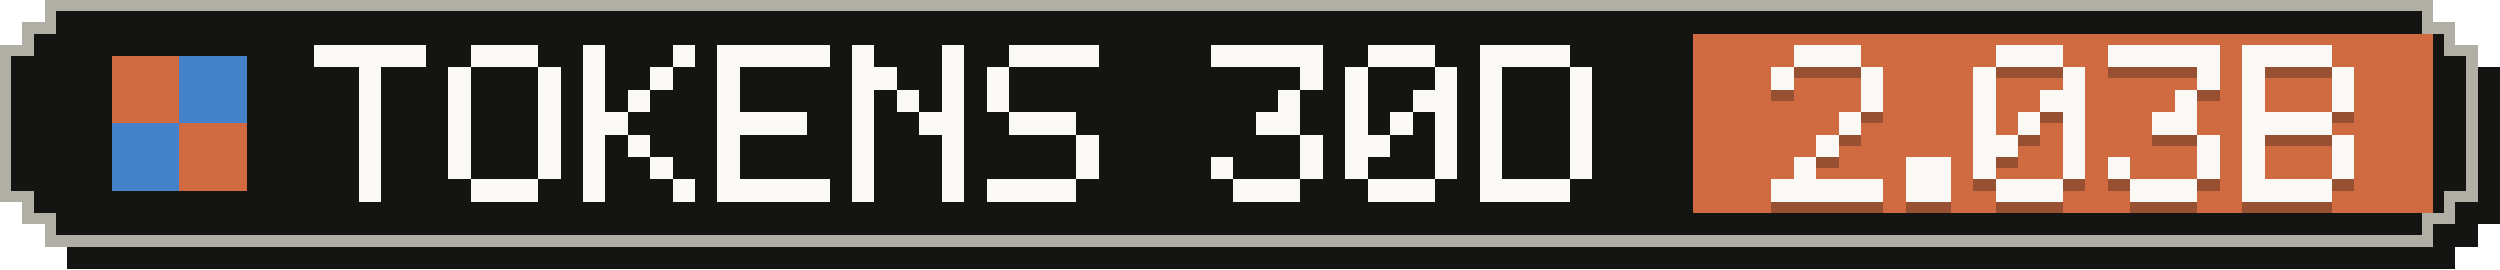
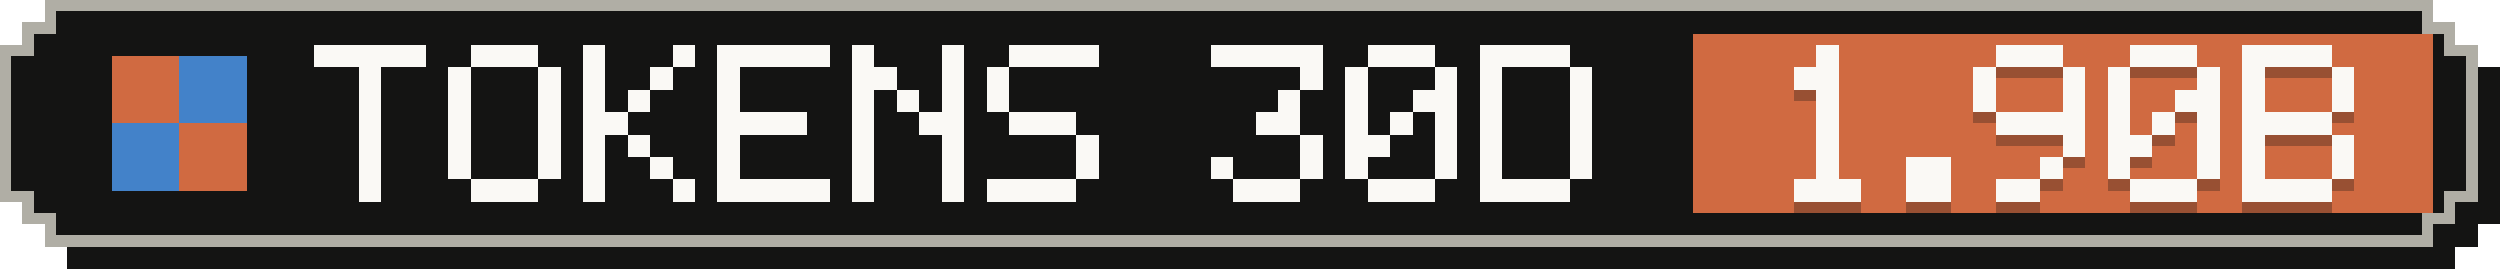
- <svg xmlns="http://www.w3.org/2000/svg" width="223" height="24" viewBox="0 0 223 24" role="img" aria-label="Tokens, last 30 days: 2.03B">
+ <svg xmlns="http://www.w3.org/2000/svg" width="223" height="24" viewBox="0 0 223 24" role="img" aria-label="Tokens, last 30 days: 1.90B">
  <g shape-rendering="crispEdges">
    <path fill="#141413" d="M6,2 H219 V4 H221 V6 H223 V20 H221 V22 H219 V24 H6 V22 H4 V20 H2 V6 H4 V4 H6 Z" />
    <path fill="#b0aea5" d="M4,0 H217 V2 H219 V4 H221 V18 H219 V20 H217 V22 H4 V20 H2 V18 H0 V4 H2 V2 H4 Z" />
    <path fill="#141413" d="M5,1 H216 V3 H218 V5 H220 V17 H218 V19 H216 V21 H5 V19 H3 V17 H1 V5 H3 V3 H5 Z" />
    <rect fill="#d06a41" x="151" y="3" width="66" height="16" />
    <g fill="#d06a41">
      <rect x="10" y="5" width="6" height="6" />
      <rect x="16" y="11" width="6" height="6" />
    </g>
    <g fill="#4382c9">
      <rect x="16" y="5" width="6" height="6" />
      <rect x="10" y="11" width="6" height="6" />
    </g>
    <g fill="#faf9f5">
      <rect x="28" y="4" width="10" height="2" />
      <rect x="32" y="6" width="2" height="2" />
      <rect x="32" y="8" width="2" height="2" />
      <rect x="32" y="10" width="2" height="2" />
      <rect x="32" y="12" width="2" height="2" />
      <rect x="32" y="14" width="2" height="2" />
      <rect x="32" y="16" width="2" height="2" />
      <rect x="42" y="4" width="6" height="2" />
      <rect x="40" y="6" width="2" height="2" />
      <rect x="48" y="6" width="2" height="2" />
      <rect x="40" y="8" width="2" height="2" />
      <rect x="48" y="8" width="2" height="2" />
      <rect x="40" y="10" width="2" height="2" />
      <rect x="48" y="10" width="2" height="2" />
      <rect x="40" y="12" width="2" height="2" />
      <rect x="48" y="12" width="2" height="2" />
      <rect x="40" y="14" width="2" height="2" />
      <rect x="48" y="14" width="2" height="2" />
      <rect x="42" y="16" width="6" height="2" />
      <rect x="52" y="4" width="2" height="2" />
      <rect x="60" y="4" width="2" height="2" />
      <rect x="52" y="6" width="2" height="2" />
      <rect x="58" y="6" width="2" height="2" />
      <rect x="52" y="8" width="2" height="2" />
      <rect x="56" y="8" width="2" height="2" />
      <rect x="52" y="10" width="4" height="2" />
      <rect x="52" y="12" width="2" height="2" />
      <rect x="56" y="12" width="2" height="2" />
      <rect x="52" y="14" width="2" height="2" />
      <rect x="58" y="14" width="2" height="2" />
      <rect x="52" y="16" width="2" height="2" />
      <rect x="60" y="16" width="2" height="2" />
      <rect x="64" y="4" width="10" height="2" />
      <rect x="64" y="6" width="2" height="2" />
      <rect x="64" y="8" width="2" height="2" />
      <rect x="64" y="10" width="8" height="2" />
      <rect x="64" y="12" width="2" height="2" />
      <rect x="64" y="14" width="2" height="2" />
      <rect x="64" y="16" width="10" height="2" />
      <rect x="76" y="4" width="2" height="2" />
      <rect x="84" y="4" width="2" height="2" />
      <rect x="76" y="6" width="4" height="2" />
      <rect x="84" y="6" width="2" height="2" />
      <rect x="76" y="8" width="2" height="2" />
      <rect x="80" y="8" width="2" height="2" />
      <rect x="84" y="8" width="2" height="2" />
      <rect x="76" y="10" width="2" height="2" />
      <rect x="82" y="10" width="4" height="2" />
      <rect x="76" y="12" width="2" height="2" />
      <rect x="84" y="12" width="2" height="2" />
      <rect x="76" y="14" width="2" height="2" />
      <rect x="84" y="14" width="2" height="2" />
      <rect x="76" y="16" width="2" height="2" />
      <rect x="84" y="16" width="2" height="2" />
      <rect x="90" y="4" width="8" height="2" />
      <rect x="88" y="6" width="2" height="2" />
      <rect x="88" y="8" width="2" height="2" />
      <rect x="90" y="10" width="6" height="2" />
      <rect x="96" y="12" width="2" height="2" />
      <rect x="96" y="14" width="2" height="2" />
      <rect x="88" y="16" width="8" height="2" />
      <rect x="108" y="4" width="10" height="2" />
      <rect x="116" y="6" width="2" height="2" />
      <rect x="114" y="8" width="2" height="2" />
      <rect x="112" y="10" width="4" height="2" />
      <rect x="116" y="12" width="2" height="2" />
      <rect x="108" y="14" width="2" height="2" />
      <rect x="116" y="14" width="2" height="2" />
      <rect x="110" y="16" width="6" height="2" />
      <rect x="122" y="4" width="6" height="2" />
      <rect x="120" y="6" width="2" height="2" />
      <rect x="128" y="6" width="2" height="2" />
      <rect x="120" y="8" width="2" height="2" />
      <rect x="126" y="8" width="4" height="2" />
      <rect x="120" y="10" width="2" height="2" />
      <rect x="124" y="10" width="2" height="2" />
      <rect x="128" y="10" width="2" height="2" />
      <rect x="120" y="12" width="4" height="2" />
      <rect x="128" y="12" width="2" height="2" />
      <rect x="120" y="14" width="2" height="2" />
      <rect x="128" y="14" width="2" height="2" />
      <rect x="122" y="16" width="6" height="2" />
      <rect x="132" y="4" width="8" height="2" />
      <rect x="132" y="6" width="2" height="2" />
      <rect x="140" y="6" width="2" height="2" />
      <rect x="132" y="8" width="2" height="2" />
      <rect x="140" y="8" width="2" height="2" />
      <rect x="132" y="10" width="2" height="2" />
      <rect x="140" y="10" width="2" height="2" />
      <rect x="132" y="12" width="2" height="2" />
      <rect x="140" y="12" width="2" height="2" />
      <rect x="132" y="14" width="2" height="2" />
      <rect x="140" y="14" width="2" height="2" />
      <rect x="132" y="16" width="8" height="2" />
    </g>
    <g fill="#141413" fill-opacity=".3">
-       <rect x="160" y="5" width="6" height="2" />
-       <rect x="158" y="7" width="2" height="2" />
-       <rect x="166" y="7" width="2" height="2" />
-       <rect x="166" y="9" width="2" height="2" />
-       <rect x="164" y="11" width="2" height="2" />
+       <rect x="162" y="5" width="2" height="2" />
+       <rect x="160" y="7" width="4" height="2" />
+       <rect x="162" y="9" width="2" height="2" />
+       <rect x="162" y="11" width="2" height="2" />
      <rect x="162" y="13" width="2" height="2" />
-       <rect x="160" y="15" width="2" height="2" />
-       <rect x="158" y="17" width="10" height="2" />
+       <rect x="162" y="15" width="2" height="2" />
+       <rect x="160" y="17" width="6" height="2" />
      <rect x="170" y="15" width="4" height="2" />
      <rect x="170" y="17" width="4" height="2" />
      <rect x="178" y="5" width="6" height="2" />
      <rect x="176" y="7" width="2" height="2" />
      <rect x="184" y="7" width="2" height="2" />
      <rect x="176" y="9" width="2" height="2" />
-       <rect x="182" y="9" width="4" height="2" />
-       <rect x="176" y="11" width="2" height="2" />
-       <rect x="180" y="11" width="2" height="2" />
-       <rect x="184" y="11" width="2" height="2" />
-       <rect x="176" y="13" width="4" height="2" />
+       <rect x="184" y="9" width="2" height="2" />
+       <rect x="178" y="11" width="8" height="2" />
      <rect x="184" y="13" width="2" height="2" />
-       <rect x="176" y="15" width="2" height="2" />
-       <rect x="184" y="15" width="2" height="2" />
-       <rect x="178" y="17" width="6" height="2" />
-       <rect x="188" y="5" width="10" height="2" />
+       <rect x="182" y="15" width="2" height="2" />
+       <rect x="178" y="17" width="4" height="2" />
+       <rect x="190" y="5" width="6" height="2" />
+       <rect x="188" y="7" width="2" height="2" />
      <rect x="196" y="7" width="2" height="2" />
-       <rect x="194" y="9" width="2" height="2" />
-       <rect x="192" y="11" width="4" height="2" />
+       <rect x="188" y="9" width="2" height="2" />
+       <rect x="194" y="9" width="4" height="2" />
+       <rect x="188" y="11" width="2" height="2" />
+       <rect x="192" y="11" width="2" height="2" />
+       <rect x="196" y="11" width="2" height="2" />
+       <rect x="188" y="13" width="4" height="2" />
      <rect x="196" y="13" width="2" height="2" />
      <rect x="188" y="15" width="2" height="2" />
      <rect x="196" y="15" width="2" height="2" />
      <rect x="190" y="17" width="6" height="2" />
      <rect x="200" y="5" width="8" height="2" />
      <rect x="200" y="7" width="2" height="2" />
      <rect x="208" y="7" width="2" height="2" />
      <rect x="200" y="9" width="2" height="2" />
      <rect x="208" y="9" width="2" height="2" />
      <rect x="200" y="11" width="8" height="2" />
      <rect x="200" y="13" width="2" height="2" />
      <rect x="208" y="13" width="2" height="2" />
      <rect x="200" y="15" width="2" height="2" />
      <rect x="208" y="15" width="2" height="2" />
      <rect x="200" y="17" width="8" height="2" />
    </g>
    <g fill="#faf9f5">
-       <rect x="160" y="4" width="6" height="2" />
-       <rect x="158" y="6" width="2" height="2" />
-       <rect x="166" y="6" width="2" height="2" />
-       <rect x="166" y="8" width="2" height="2" />
-       <rect x="164" y="10" width="2" height="2" />
+       <rect x="162" y="4" width="2" height="2" />
+       <rect x="160" y="6" width="4" height="2" />
+       <rect x="162" y="8" width="2" height="2" />
+       <rect x="162" y="10" width="2" height="2" />
      <rect x="162" y="12" width="2" height="2" />
-       <rect x="160" y="14" width="2" height="2" />
-       <rect x="158" y="16" width="10" height="2" />
+       <rect x="162" y="14" width="2" height="2" />
+       <rect x="160" y="16" width="6" height="2" />
      <rect x="170" y="14" width="4" height="2" />
      <rect x="170" y="16" width="4" height="2" />
      <rect x="178" y="4" width="6" height="2" />
      <rect x="176" y="6" width="2" height="2" />
      <rect x="184" y="6" width="2" height="2" />
      <rect x="176" y="8" width="2" height="2" />
-       <rect x="182" y="8" width="4" height="2" />
-       <rect x="176" y="10" width="2" height="2" />
-       <rect x="180" y="10" width="2" height="2" />
-       <rect x="184" y="10" width="2" height="2" />
-       <rect x="176" y="12" width="4" height="2" />
+       <rect x="184" y="8" width="2" height="2" />
+       <rect x="178" y="10" width="8" height="2" />
      <rect x="184" y="12" width="2" height="2" />
-       <rect x="176" y="14" width="2" height="2" />
-       <rect x="184" y="14" width="2" height="2" />
-       <rect x="178" y="16" width="6" height="2" />
-       <rect x="188" y="4" width="10" height="2" />
+       <rect x="182" y="14" width="2" height="2" />
+       <rect x="178" y="16" width="4" height="2" />
+       <rect x="190" y="4" width="6" height="2" />
+       <rect x="188" y="6" width="2" height="2" />
      <rect x="196" y="6" width="2" height="2" />
-       <rect x="194" y="8" width="2" height="2" />
-       <rect x="192" y="10" width="4" height="2" />
+       <rect x="188" y="8" width="2" height="2" />
+       <rect x="194" y="8" width="4" height="2" />
+       <rect x="188" y="10" width="2" height="2" />
+       <rect x="192" y="10" width="2" height="2" />
+       <rect x="196" y="10" width="2" height="2" />
+       <rect x="188" y="12" width="4" height="2" />
      <rect x="196" y="12" width="2" height="2" />
      <rect x="188" y="14" width="2" height="2" />
      <rect x="196" y="14" width="2" height="2" />
      <rect x="190" y="16" width="6" height="2" />
      <rect x="200" y="4" width="8" height="2" />
      <rect x="200" y="6" width="2" height="2" />
      <rect x="208" y="6" width="2" height="2" />
      <rect x="200" y="8" width="2" height="2" />
      <rect x="208" y="8" width="2" height="2" />
      <rect x="200" y="10" width="8" height="2" />
      <rect x="200" y="12" width="2" height="2" />
      <rect x="208" y="12" width="2" height="2" />
      <rect x="200" y="14" width="2" height="2" />
      <rect x="208" y="14" width="2" height="2" />
      <rect x="200" y="16" width="8" height="2" />
    </g>
  </g>
</svg>
